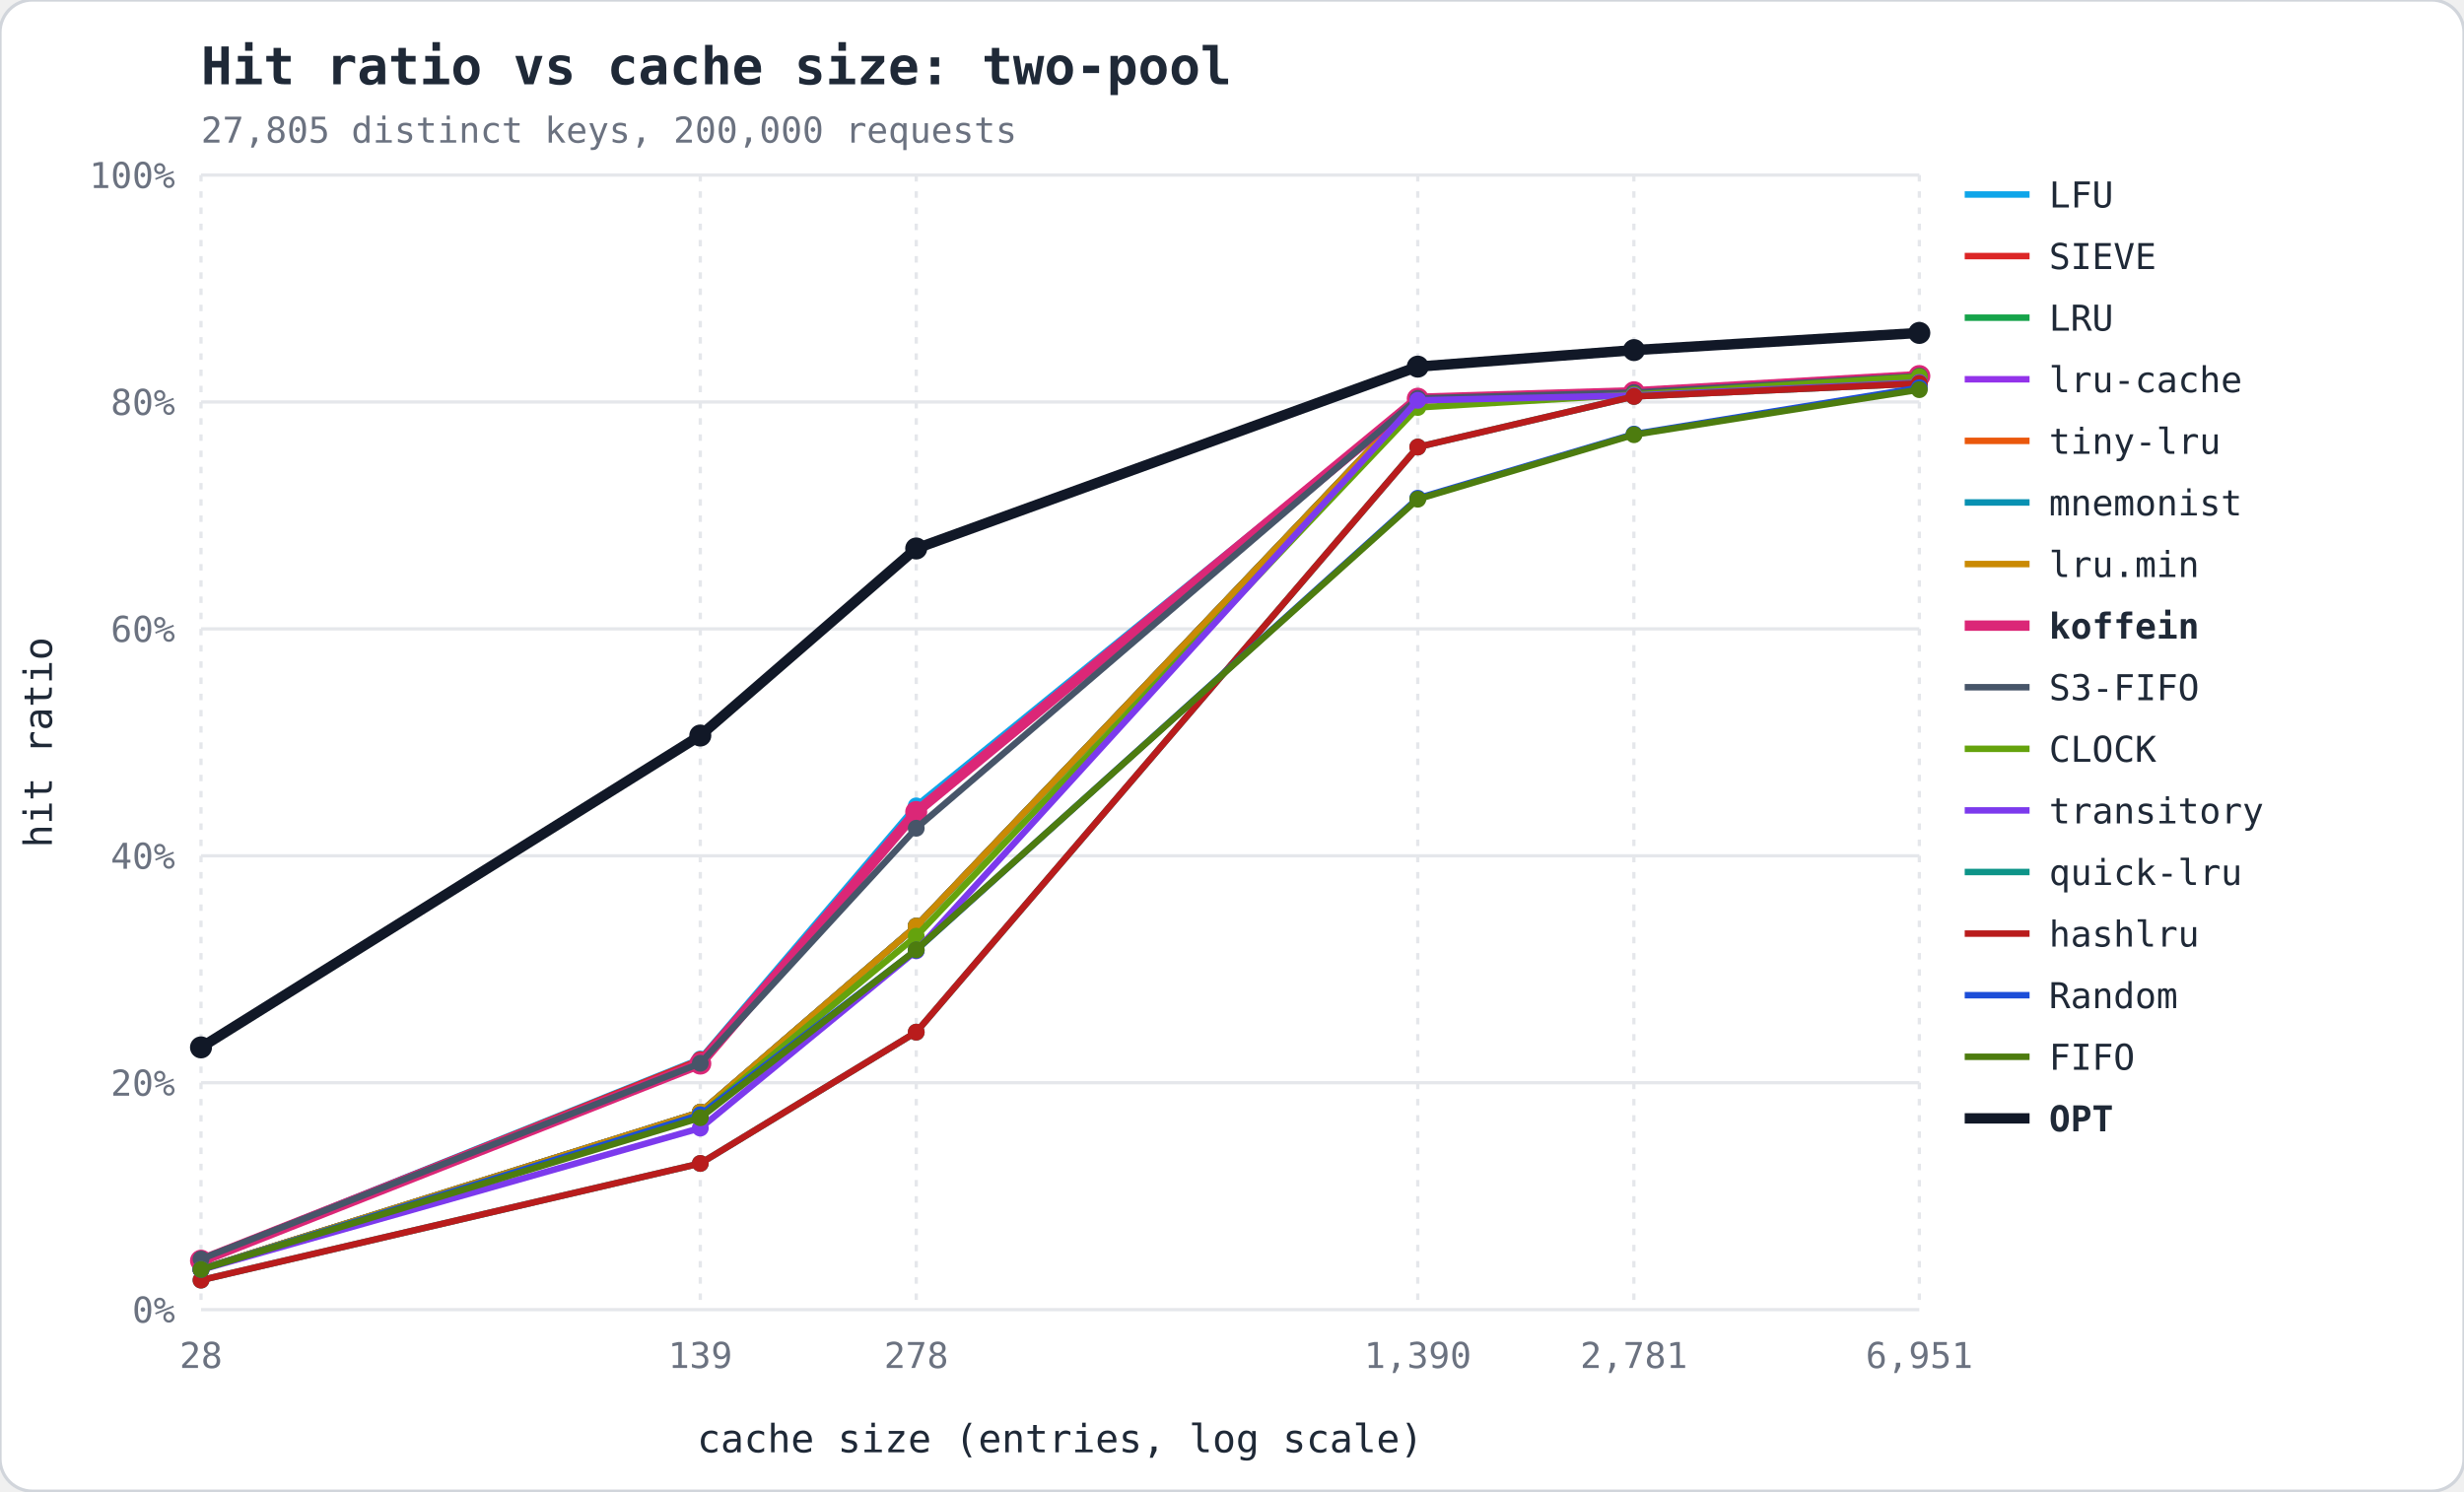
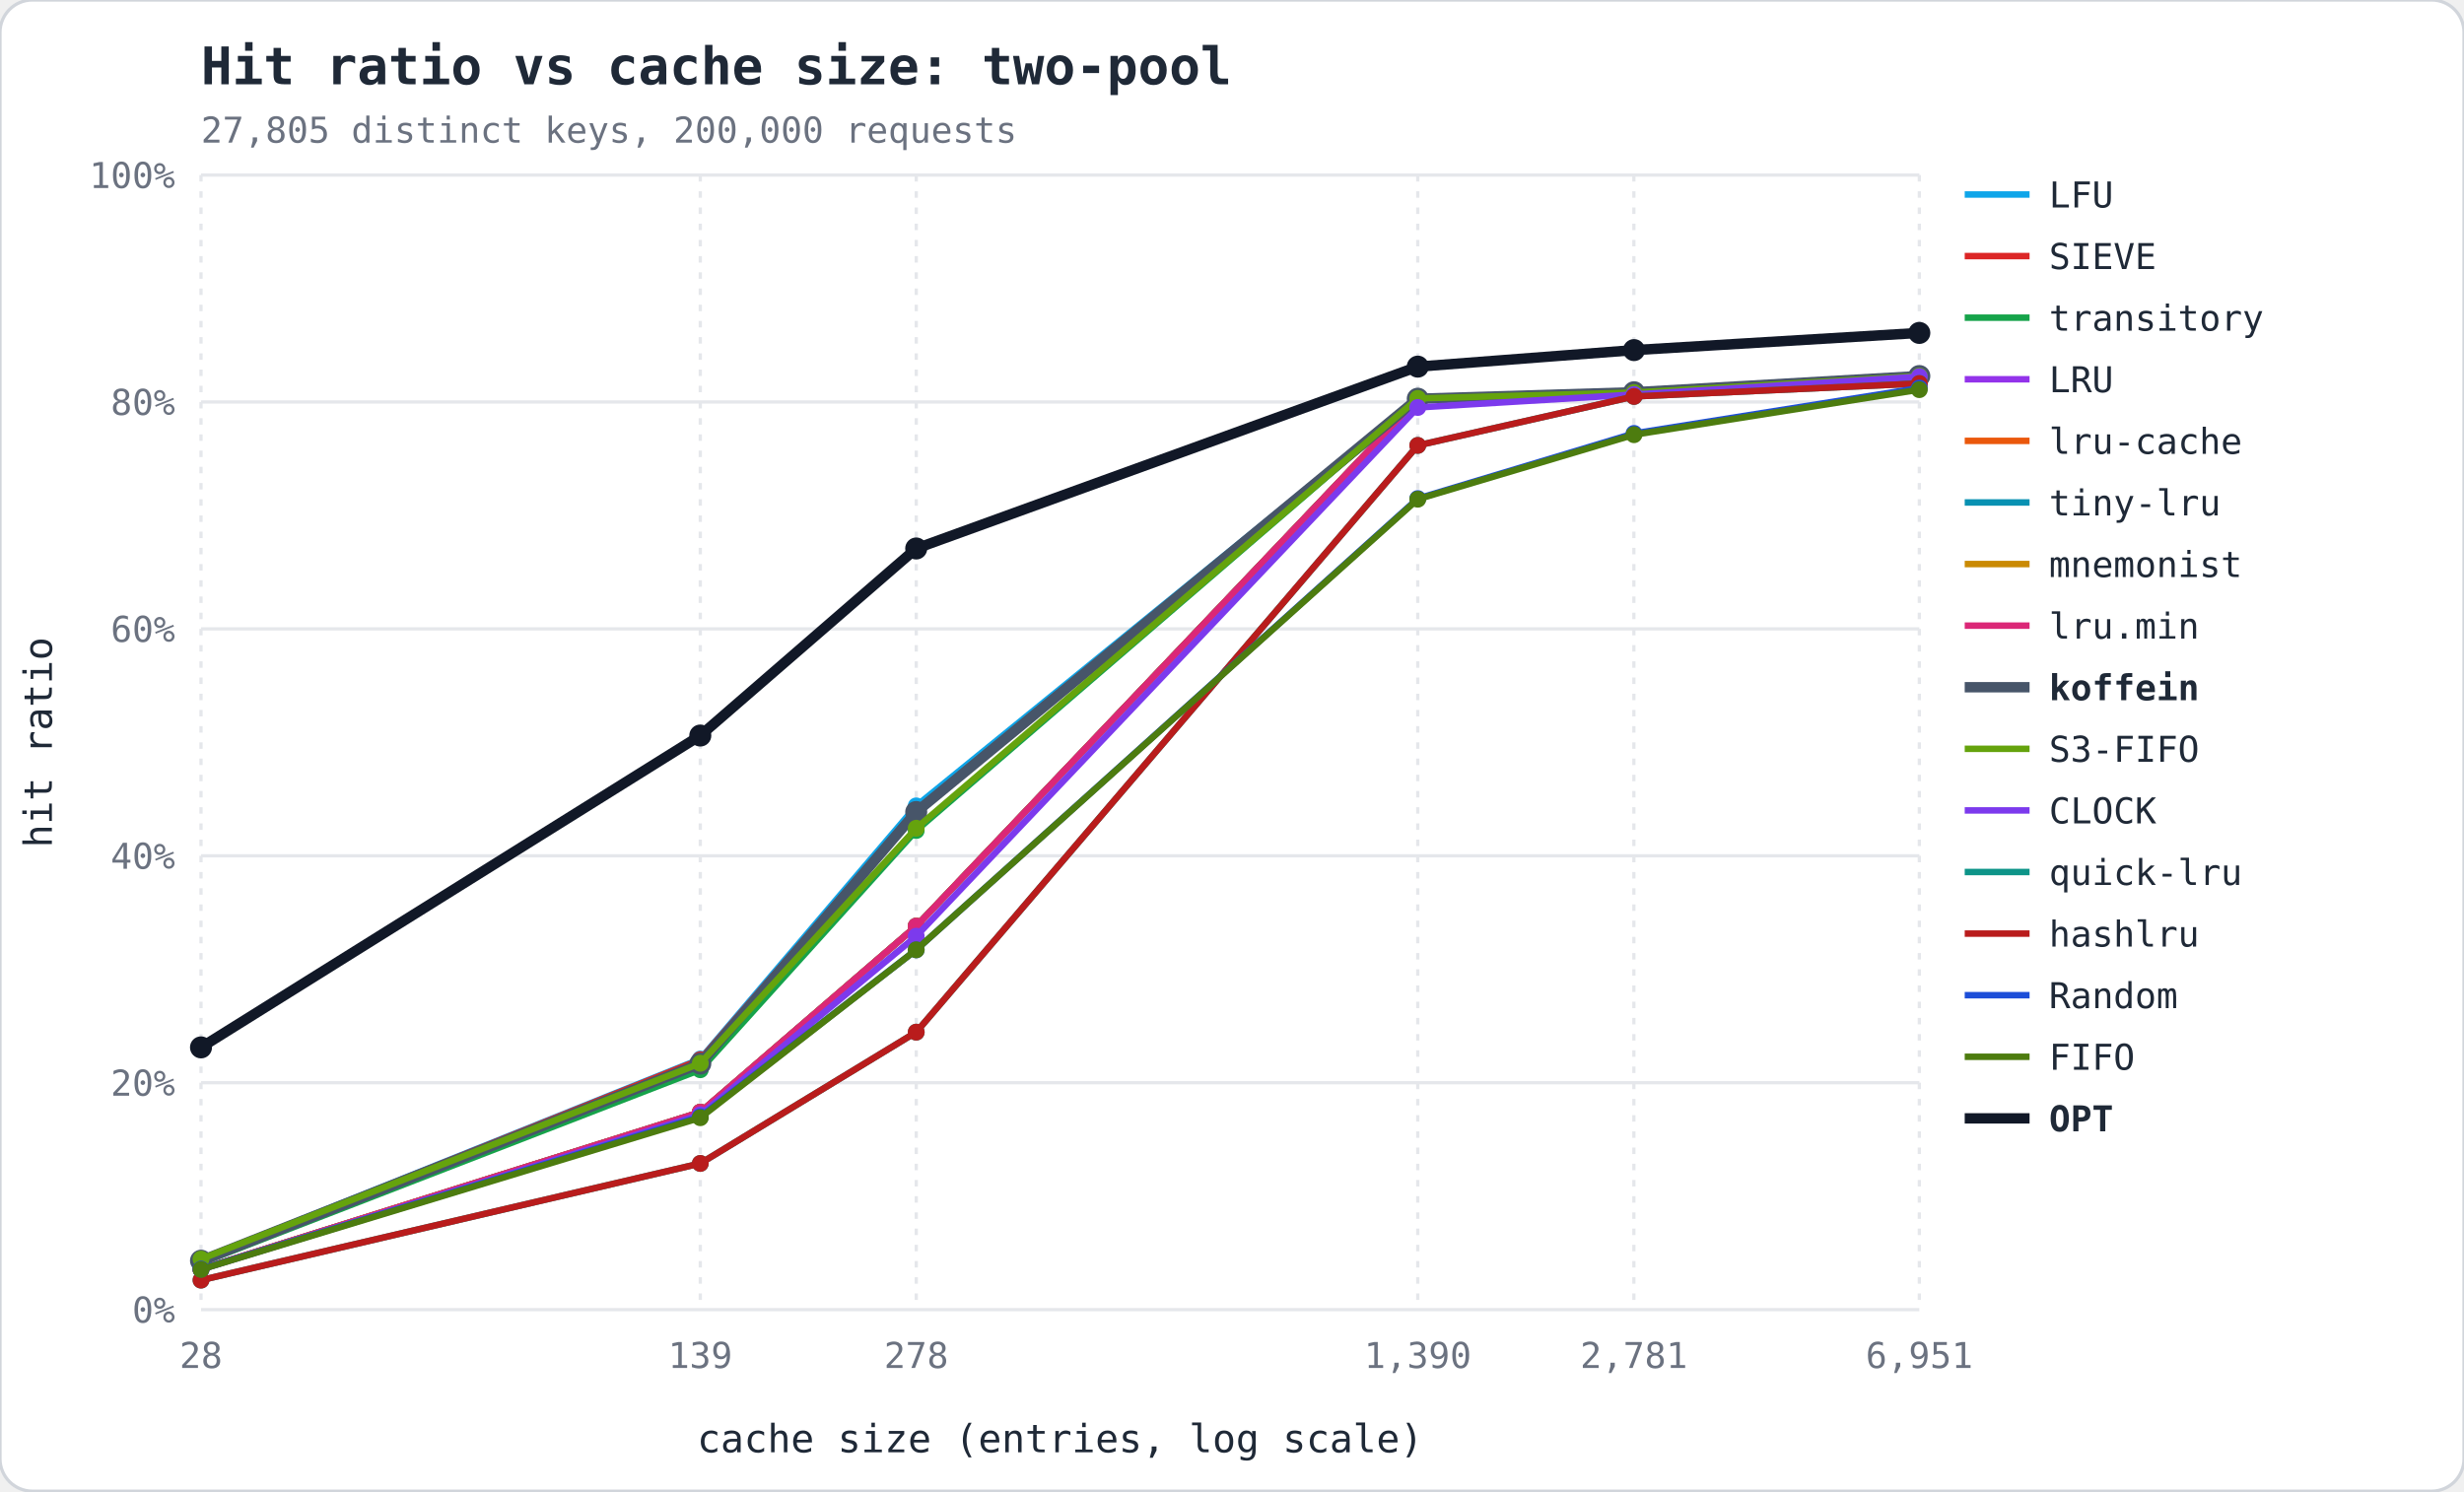
<svg xmlns="http://www.w3.org/2000/svg" viewBox="0 0 760 460" width="760" height="460" role="img">
  <rect x="0" y="0" width="760" height="460" rx="10" fill="#ffffff" stroke="#d1d5db" />
  <text x="62" y="26" font-family="ui-monospace,monospace" font-size="16" font-weight="700" fill="#1f2937">Hit ratio vs cache size: two-pool</text>
  <text x="62" y="44" font-family="ui-monospace,monospace" font-size="11" fill="#6b7280">27,805 distinct keys, 200,000 requests</text>
  <line x1="62" y1="404" x2="592" y2="404" stroke="#e5e7eb" />
  <text x="54" y="408" text-anchor="end" font-family="ui-monospace,monospace" font-size="11" fill="#6b7280">0%</text>
  <line x1="62" y1="334" x2="592" y2="334" stroke="#e5e7eb" />
  <text x="54" y="338" text-anchor="end" font-family="ui-monospace,monospace" font-size="11" fill="#6b7280">20%</text>
  <line x1="62" y1="264" x2="592" y2="264" stroke="#e5e7eb" />
  <text x="54" y="268" text-anchor="end" font-family="ui-monospace,monospace" font-size="11" fill="#6b7280">40%</text>
  <line x1="62" y1="194" x2="592" y2="194" stroke="#e5e7eb" />
  <text x="54" y="198" text-anchor="end" font-family="ui-monospace,monospace" font-size="11" fill="#6b7280">60%</text>
  <line x1="62" y1="124" x2="592" y2="124" stroke="#e5e7eb" />
  <text x="54" y="128" text-anchor="end" font-family="ui-monospace,monospace" font-size="11" fill="#6b7280">80%</text>
  <line x1="62" y1="54" x2="592" y2="54" stroke="#e5e7eb" />
  <text x="54" y="58" text-anchor="end" font-family="ui-monospace,monospace" font-size="11" fill="#6b7280">100%</text>
  <line x1="62" y1="54" x2="62" y2="404" stroke="#e5e7eb" stroke-dasharray="2,3" />
  <text x="62" y="422" text-anchor="middle" font-family="ui-monospace,monospace" font-size="11" fill="#6b7280">28</text>
  <line x1="215.996" y1="54" x2="215.996" y2="404" stroke="#e5e7eb" stroke-dasharray="2,3" />
  <text x="215.996" y="422" text-anchor="middle" font-family="ui-monospace,monospace" font-size="11" fill="#6b7280">139</text>
  <line x1="282.616" y1="54" x2="282.616" y2="404" stroke="#e5e7eb" stroke-dasharray="2,3" />
  <text x="282.616" y="422" text-anchor="middle" font-family="ui-monospace,monospace" font-size="11" fill="#6b7280">278</text>
  <line x1="437.301" y1="54" x2="437.301" y2="404" stroke="#e5e7eb" stroke-dasharray="2,3" />
  <text x="437.301" y="422" text-anchor="middle" font-family="ui-monospace,monospace" font-size="11" fill="#6b7280">1,390</text>
  <line x1="503.955" y1="54" x2="503.955" y2="404" stroke="#e5e7eb" stroke-dasharray="2,3" />
  <text x="503.955" y="422" text-anchor="middle" font-family="ui-monospace,monospace" font-size="11" fill="#6b7280">2,781</text>
  <line x1="592" y1="54" x2="592" y2="404" stroke="#e5e7eb" stroke-dasharray="2,3" />
  <text x="592" y="422" text-anchor="middle" font-family="ui-monospace,monospace" font-size="11" fill="#6b7280">6,951</text>
  <text x="327" y="448" text-anchor="middle" font-family="ui-monospace,monospace" font-size="12" fill="#1f2937">cache size (entries, log scale)</text>
  <text x="16" y="229" text-anchor="middle" font-family="ui-monospace,monospace" font-size="12" fill="#1f2937" transform="rotate(-90 16 229)">hit ratio</text>
  <polyline points="62.0,388.6 216.0,326.7 282.6,248.6 437.3,122.9 504.0,121.0 592.0,115.8" fill="none" stroke="#0ea5e9" stroke-width="2" stroke-linejoin="round" />
  <circle cx="62.0" cy="388.6" r="2.6" fill="#0ea5e9" />
  <circle cx="216.0" cy="326.7" r="2.6" fill="#0ea5e9" />
  <circle cx="282.6" cy="248.6" r="2.6" fill="#0ea5e9" />
  <circle cx="437.3" cy="122.9" r="2.6" fill="#0ea5e9" />
  <circle cx="504.0" cy="121.0" r="2.6" fill="#0ea5e9" />
  <circle cx="592.0" cy="115.8" r="2.6" fill="#0ea5e9" />
  <line x1="606" y1="60" x2="626" y2="60" stroke="#0ea5e9" stroke-width="2" />
  <text x="632" y="64" font-family="ui-monospace,monospace" font-size="11" font-weight="400" fill="#1f2937">LFU</text>
  <polyline points="62.0,388.7 216.0,326.9 282.6,250.1 437.3,122.9 504.0,121.0 592.0,115.8" fill="none" stroke="#dc2626" stroke-width="2" stroke-linejoin="round" />
  <circle cx="62.0" cy="388.7" r="2.6" fill="#dc2626" />
  <circle cx="216.0" cy="326.9" r="2.6" fill="#dc2626" />
  <circle cx="282.6" cy="250.1" r="2.6" fill="#dc2626" />
  <circle cx="437.3" cy="122.9" r="2.6" fill="#dc2626" />
  <circle cx="504.0" cy="121.0" r="2.6" fill="#dc2626" />
  <circle cx="592.0" cy="115.8" r="2.6" fill="#dc2626" />
  <line x1="606" y1="79" x2="626" y2="79" stroke="#dc2626" stroke-width="2" />
  <text x="632" y="83" font-family="ui-monospace,monospace" font-size="11" font-weight="400" fill="#1f2937">SIEVE</text>
-   <polyline points="62.0,391.5 216.0,343.1 282.6,285.7 437.3,123.1 504.0,121.0 592.0,115.8" fill="none" stroke="#16a34a" stroke-width="2" stroke-linejoin="round" />
-   <circle cx="62.0" cy="391.5" r="2.6" fill="#16a34a" />
-   <circle cx="216.0" cy="343.1" r="2.6" fill="#16a34a" />
-   <circle cx="282.6" cy="285.7" r="2.6" fill="#16a34a" />
-   <circle cx="437.3" cy="123.1" r="2.6" fill="#16a34a" />
-   <circle cx="504.0" cy="121.0" r="2.6" fill="#16a34a" />
+   <polyline points="62.0,389.6 216.0,330.0 282.6,256.2 437.3,122.9 504.0,121.1 592.0,115.8" fill="none" stroke="#16a34a" stroke-width="2" stroke-linejoin="round" />
+   <circle cx="62.0" cy="389.6" r="2.6" fill="#16a34a" />
+   <circle cx="216.0" cy="330.0" r="2.6" fill="#16a34a" />
+   <circle cx="282.6" cy="256.2" r="2.6" fill="#16a34a" />
+   <circle cx="437.3" cy="122.9" r="2.6" fill="#16a34a" />
+   <circle cx="504.0" cy="121.1" r="2.6" fill="#16a34a" />
  <circle cx="592.0" cy="115.8" r="2.6" fill="#16a34a" />
  <line x1="606" y1="98" x2="626" y2="98" stroke="#16a34a" stroke-width="2" />
-   <text x="632" y="102" font-family="ui-monospace,monospace" font-size="11" font-weight="400" fill="#1f2937">LRU</text>
+   <text x="632" y="102" font-family="ui-monospace,monospace" font-size="11" font-weight="400" fill="#1f2937">transitory</text>
  <polyline points="62.0,391.5 216.0,343.1 282.6,285.7 437.3,123.1 504.0,121.0 592.0,115.8" fill="none" stroke="#9333ea" stroke-width="2" stroke-linejoin="round" />
  <circle cx="62.0" cy="391.5" r="2.6" fill="#9333ea" />
  <circle cx="216.0" cy="343.1" r="2.6" fill="#9333ea" />
  <circle cx="282.6" cy="285.7" r="2.6" fill="#9333ea" />
  <circle cx="437.3" cy="123.1" r="2.6" fill="#9333ea" />
  <circle cx="504.0" cy="121.0" r="2.6" fill="#9333ea" />
  <circle cx="592.0" cy="115.8" r="2.6" fill="#9333ea" />
  <line x1="606" y1="117" x2="626" y2="117" stroke="#9333ea" stroke-width="2" />
-   <text x="632" y="121" font-family="ui-monospace,monospace" font-size="11" font-weight="400" fill="#1f2937">lru-cache</text>
+   <text x="632" y="121" font-family="ui-monospace,monospace" font-size="11" font-weight="400" fill="#1f2937">LRU</text>
  <polyline points="62.0,391.5 216.0,343.1 282.6,285.7 437.3,123.1 504.0,121.0 592.0,115.8" fill="none" stroke="#ea580c" stroke-width="2" stroke-linejoin="round" />
  <circle cx="62.0" cy="391.5" r="2.6" fill="#ea580c" />
  <circle cx="216.0" cy="343.1" r="2.6" fill="#ea580c" />
  <circle cx="282.6" cy="285.7" r="2.6" fill="#ea580c" />
  <circle cx="437.3" cy="123.1" r="2.6" fill="#ea580c" />
  <circle cx="504.0" cy="121.0" r="2.6" fill="#ea580c" />
  <circle cx="592.0" cy="115.8" r="2.6" fill="#ea580c" />
  <line x1="606" y1="136" x2="626" y2="136" stroke="#ea580c" stroke-width="2" />
-   <text x="632" y="140" font-family="ui-monospace,monospace" font-size="11" font-weight="400" fill="#1f2937">tiny-lru</text>
+   <text x="632" y="140" font-family="ui-monospace,monospace" font-size="11" font-weight="400" fill="#1f2937">lru-cache</text>
  <polyline points="62.0,391.5 216.0,343.1 282.6,285.7 437.3,123.1 504.0,121.0 592.0,115.8" fill="none" stroke="#0891b2" stroke-width="2" stroke-linejoin="round" />
  <circle cx="62.0" cy="391.5" r="2.6" fill="#0891b2" />
  <circle cx="216.0" cy="343.1" r="2.6" fill="#0891b2" />
  <circle cx="282.6" cy="285.7" r="2.6" fill="#0891b2" />
  <circle cx="437.3" cy="123.1" r="2.6" fill="#0891b2" />
  <circle cx="504.0" cy="121.0" r="2.6" fill="#0891b2" />
  <circle cx="592.0" cy="115.8" r="2.6" fill="#0891b2" />
  <line x1="606" y1="155" x2="626" y2="155" stroke="#0891b2" stroke-width="2" />
-   <text x="632" y="159" font-family="ui-monospace,monospace" font-size="11" font-weight="400" fill="#1f2937">mnemonist</text>
+   <text x="632" y="159" font-family="ui-monospace,monospace" font-size="11" font-weight="400" fill="#1f2937">tiny-lru</text>
  <polyline points="62.0,391.5 216.0,343.1 282.6,285.7 437.3,123.1 504.0,121.0 592.0,115.8" fill="none" stroke="#ca8a04" stroke-width="2" stroke-linejoin="round" />
  <circle cx="62.0" cy="391.5" r="2.6" fill="#ca8a04" />
  <circle cx="216.0" cy="343.1" r="2.6" fill="#ca8a04" />
  <circle cx="282.6" cy="285.7" r="2.6" fill="#ca8a04" />
  <circle cx="437.3" cy="123.1" r="2.6" fill="#ca8a04" />
  <circle cx="504.0" cy="121.0" r="2.6" fill="#ca8a04" />
  <circle cx="592.0" cy="115.8" r="2.6" fill="#ca8a04" />
  <line x1="606" y1="174" x2="626" y2="174" stroke="#ca8a04" stroke-width="2" />
-   <text x="632" y="178" font-family="ui-monospace,monospace" font-size="11" font-weight="400" fill="#1f2937">lru.min</text>
-   <polyline points="62.0,388.9 216.0,328.1 282.6,250.5 437.3,123.0 504.0,121.0 592.0,116.0" fill="none" stroke="#db2777" stroke-width="3.2" stroke-linejoin="round" />
-   <circle cx="62.0" cy="388.9" r="3.4" fill="#db2777" />
-   <circle cx="216.0" cy="328.1" r="3.4" fill="#db2777" />
-   <circle cx="282.6" cy="250.5" r="3.4" fill="#db2777" />
-   <circle cx="437.3" cy="123.0" r="3.4" fill="#db2777" />
-   <circle cx="504.0" cy="121.0" r="3.4" fill="#db2777" />
-   <circle cx="592.0" cy="116.0" r="3.4" fill="#db2777" />
-   <line x1="606" y1="193" x2="626" y2="193" stroke="#db2777" stroke-width="3.2" />
-   <text x="632" y="197" font-family="ui-monospace,monospace" font-size="11" font-weight="700" fill="#1f2937">koffein</text>
-   <polyline points="62.0,388.4 216.0,328.0 282.6,255.5 437.3,122.9 504.0,121.1 592.0,116.0" fill="none" stroke="#475569" stroke-width="2" stroke-linejoin="round" />
-   <circle cx="62.0" cy="388.4" r="2.6" fill="#475569" />
-   <circle cx="216.0" cy="328.0" r="2.6" fill="#475569" />
-   <circle cx="282.6" cy="255.5" r="2.6" fill="#475569" />
-   <circle cx="437.3" cy="122.9" r="2.6" fill="#475569" />
-   <circle cx="504.0" cy="121.1" r="2.6" fill="#475569" />
-   <circle cx="592.0" cy="116.0" r="2.6" fill="#475569" />
-   <line x1="606" y1="212" x2="626" y2="212" stroke="#475569" stroke-width="2" />
-   <text x="632" y="216" font-family="ui-monospace,monospace" font-size="11" font-weight="400" fill="#1f2937">S3-FIFO</text>
-   <polyline points="62.0,391.6 216.0,343.9 282.6,288.8 437.3,125.7 504.0,121.7 592.0,116.2" fill="none" stroke="#65a30d" stroke-width="2" stroke-linejoin="round" />
-   <circle cx="62.0" cy="391.6" r="2.6" fill="#65a30d" />
-   <circle cx="216.0" cy="343.9" r="2.6" fill="#65a30d" />
-   <circle cx="282.6" cy="288.8" r="2.6" fill="#65a30d" />
-   <circle cx="437.3" cy="125.7" r="2.6" fill="#65a30d" />
-   <circle cx="504.0" cy="121.7" r="2.6" fill="#65a30d" />
-   <circle cx="592.0" cy="116.2" r="2.6" fill="#65a30d" />
+   <text x="632" y="178" font-family="ui-monospace,monospace" font-size="11" font-weight="400" fill="#1f2937">mnemonist</text>
+   <polyline points="62.0,391.5 216.0,343.1 282.6,285.7 437.3,123.1 504.0,121.0 592.0,115.8" fill="none" stroke="#db2777" stroke-width="2" stroke-linejoin="round" />
+   <circle cx="62.0" cy="391.5" r="2.6" fill="#db2777" />
+   <circle cx="216.0" cy="343.1" r="2.6" fill="#db2777" />
+   <circle cx="282.6" cy="285.7" r="2.6" fill="#db2777" />
+   <circle cx="437.3" cy="123.1" r="2.6" fill="#db2777" />
+   <circle cx="504.0" cy="121.0" r="2.6" fill="#db2777" />
+   <circle cx="592.0" cy="115.8" r="2.6" fill="#db2777" />
+   <line x1="606" y1="193" x2="626" y2="193" stroke="#db2777" stroke-width="2" />
+   <text x="632" y="197" font-family="ui-monospace,monospace" font-size="11" font-weight="400" fill="#1f2937">lru.min</text>
+   <polyline points="62.0,388.9 216.0,328.1 282.6,250.5 437.3,123.0 504.0,121.0 592.0,116.0" fill="none" stroke="#475569" stroke-width="3.2" stroke-linejoin="round" />
+   <circle cx="62.0" cy="388.9" r="3.4" fill="#475569" />
+   <circle cx="216.0" cy="328.1" r="3.4" fill="#475569" />
+   <circle cx="282.6" cy="250.5" r="3.4" fill="#475569" />
+   <circle cx="437.3" cy="123.0" r="3.4" fill="#475569" />
+   <circle cx="504.0" cy="121.0" r="3.4" fill="#475569" />
+   <circle cx="592.0" cy="116.0" r="3.4" fill="#475569" />
+   <line x1="606" y1="212" x2="626" y2="212" stroke="#475569" stroke-width="3.2" />
+   <text x="632" y="216" font-family="ui-monospace,monospace" font-size="11" font-weight="700" fill="#1f2937">koffein</text>
+   <polyline points="62.0,388.4 216.0,328.0 282.6,255.5 437.3,122.9 504.0,121.1 592.0,116.0" fill="none" stroke="#65a30d" stroke-width="2" stroke-linejoin="round" />
+   <circle cx="62.0" cy="388.4" r="2.6" fill="#65a30d" />
+   <circle cx="216.0" cy="328.0" r="2.6" fill="#65a30d" />
+   <circle cx="282.6" cy="255.5" r="2.6" fill="#65a30d" />
+   <circle cx="437.3" cy="122.9" r="2.6" fill="#65a30d" />
+   <circle cx="504.0" cy="121.1" r="2.6" fill="#65a30d" />
+   <circle cx="592.0" cy="116.0" r="2.6" fill="#65a30d" />
  <line x1="606" y1="231" x2="626" y2="231" stroke="#65a30d" stroke-width="2" />
-   <text x="632" y="235" font-family="ui-monospace,monospace" font-size="11" font-weight="400" fill="#1f2937">CLOCK</text>
-   <polyline points="62.0,391.7 216.0,348.0 282.6,293.3 437.3,123.5 504.0,122.0 592.0,118.0" fill="none" stroke="#7c3aed" stroke-width="2" stroke-linejoin="round" />
-   <circle cx="62.0" cy="391.7" r="2.6" fill="#7c3aed" />
-   <circle cx="216.0" cy="348.0" r="2.6" fill="#7c3aed" />
-   <circle cx="282.6" cy="293.3" r="2.6" fill="#7c3aed" />
-   <circle cx="437.3" cy="123.5" r="2.6" fill="#7c3aed" />
-   <circle cx="504.0" cy="122.0" r="2.6" fill="#7c3aed" />
-   <circle cx="592.0" cy="118.0" r="2.6" fill="#7c3aed" />
+   <text x="632" y="235" font-family="ui-monospace,monospace" font-size="11" font-weight="400" fill="#1f2937">S3-FIFO</text>
+   <polyline points="62.0,391.6 216.0,343.9 282.6,288.8 437.3,125.7 504.0,121.7 592.0,116.2" fill="none" stroke="#7c3aed" stroke-width="2" stroke-linejoin="round" />
+   <circle cx="62.0" cy="391.6" r="2.6" fill="#7c3aed" />
+   <circle cx="216.0" cy="343.9" r="2.6" fill="#7c3aed" />
+   <circle cx="282.6" cy="288.8" r="2.6" fill="#7c3aed" />
+   <circle cx="437.3" cy="125.7" r="2.6" fill="#7c3aed" />
+   <circle cx="504.0" cy="121.7" r="2.6" fill="#7c3aed" />
+   <circle cx="592.0" cy="116.2" r="2.6" fill="#7c3aed" />
  <line x1="606" y1="250" x2="626" y2="250" stroke="#7c3aed" stroke-width="2" />
-   <text x="632" y="254" font-family="ui-monospace,monospace" font-size="11" font-weight="400" fill="#1f2937">transitory</text>
-   <polyline points="62.0,394.9 216.0,358.9 282.6,318.4 437.3,137.9 504.0,122.3 592.0,118.3" fill="none" stroke="#0d9488" stroke-width="2" stroke-linejoin="round" />
+   <text x="632" y="254" font-family="ui-monospace,monospace" font-size="11" font-weight="400" fill="#1f2937">CLOCK</text>
+   <polyline points="62.0,394.9 216.0,358.9 282.6,318.4 437.3,137.4 504.0,122.3 592.0,118.3" fill="none" stroke="#0d9488" stroke-width="2" stroke-linejoin="round" />
  <circle cx="62.0" cy="394.9" r="2.6" fill="#0d9488" />
  <circle cx="216.0" cy="358.9" r="2.6" fill="#0d9488" />
  <circle cx="282.6" cy="318.4" r="2.6" fill="#0d9488" />
-   <circle cx="437.3" cy="137.9" r="2.6" fill="#0d9488" />
+   <circle cx="437.3" cy="137.4" r="2.6" fill="#0d9488" />
  <circle cx="504.0" cy="122.3" r="2.6" fill="#0d9488" />
  <circle cx="592.0" cy="118.3" r="2.6" fill="#0d9488" />
  <line x1="606" y1="269" x2="626" y2="269" stroke="#0d9488" stroke-width="2" />
  <text x="632" y="273" font-family="ui-monospace,monospace" font-size="11" font-weight="400" fill="#1f2937">quick-lru</text>
-   <polyline points="62.0,394.9 216.0,358.9 282.6,318.4 437.3,137.9 504.0,122.3 592.0,118.3" fill="none" stroke="#b91c1c" stroke-width="2" stroke-linejoin="round" />
+   <polyline points="62.0,394.9 216.0,358.9 282.6,318.4 437.3,137.4 504.0,122.3 592.0,118.3" fill="none" stroke="#b91c1c" stroke-width="2" stroke-linejoin="round" />
  <circle cx="62.0" cy="394.9" r="2.6" fill="#b91c1c" />
  <circle cx="216.0" cy="358.9" r="2.6" fill="#b91c1c" />
  <circle cx="282.6" cy="318.4" r="2.6" fill="#b91c1c" />
-   <circle cx="437.3" cy="137.9" r="2.6" fill="#b91c1c" />
+   <circle cx="437.3" cy="137.4" r="2.6" fill="#b91c1c" />
  <circle cx="504.0" cy="122.3" r="2.6" fill="#b91c1c" />
  <circle cx="592.0" cy="118.3" r="2.6" fill="#b91c1c" />
  <line x1="606" y1="288" x2="626" y2="288" stroke="#b91c1c" stroke-width="2" />
  <text x="632" y="292" font-family="ui-monospace,monospace" font-size="11" font-weight="400" fill="#1f2937">hashlru</text>
-   <polyline points="62.0,391.6 216.0,343.9 282.6,293.1 437.3,153.7 504.0,133.9 592.0,119.6" fill="none" stroke="#1d4ed8" stroke-width="2" stroke-linejoin="round" />
-   <circle cx="62.0" cy="391.6" r="2.6" fill="#1d4ed8" />
-   <circle cx="216.0" cy="343.9" r="2.6" fill="#1d4ed8" />
-   <circle cx="282.6" cy="293.1" r="2.6" fill="#1d4ed8" />
-   <circle cx="437.3" cy="153.7" r="2.6" fill="#1d4ed8" />
-   <circle cx="504.0" cy="133.9" r="2.6" fill="#1d4ed8" />
-   <circle cx="592.0" cy="119.6" r="2.6" fill="#1d4ed8" />
+   <polyline points="62.0,391.5 216.0,344.5 282.6,293.0 437.3,153.8 504.0,133.7 592.0,119.7" fill="none" stroke="#1d4ed8" stroke-width="2" stroke-linejoin="round" />
+   <circle cx="62.0" cy="391.5" r="2.6" fill="#1d4ed8" />
+   <circle cx="216.0" cy="344.5" r="2.6" fill="#1d4ed8" />
+   <circle cx="282.6" cy="293.0" r="2.6" fill="#1d4ed8" />
+   <circle cx="437.3" cy="153.8" r="2.6" fill="#1d4ed8" />
+   <circle cx="504.0" cy="133.7" r="2.6" fill="#1d4ed8" />
+   <circle cx="592.0" cy="119.7" r="2.6" fill="#1d4ed8" />
  <line x1="606" y1="307" x2="626" y2="307" stroke="#1d4ed8" stroke-width="2" />
  <text x="632" y="311" font-family="ui-monospace,monospace" font-size="11" font-weight="400" fill="#1f2937">Random</text>
  <polyline points="62.0,391.6 216.0,344.8 282.6,293.0 437.3,154.0 504.0,134.1 592.0,120.2" fill="none" stroke="#4d7c0f" stroke-width="2" stroke-linejoin="round" />
  <circle cx="62.0" cy="391.6" r="2.6" fill="#4d7c0f" />
  <circle cx="216.0" cy="344.8" r="2.6" fill="#4d7c0f" />
  <circle cx="282.6" cy="293.0" r="2.6" fill="#4d7c0f" />
  <circle cx="437.3" cy="154.0" r="2.6" fill="#4d7c0f" />
  <circle cx="504.0" cy="134.1" r="2.6" fill="#4d7c0f" />
  <circle cx="592.0" cy="120.2" r="2.6" fill="#4d7c0f" />
  <line x1="606" y1="326" x2="626" y2="326" stroke="#4d7c0f" stroke-width="2" />
  <text x="632" y="330" font-family="ui-monospace,monospace" font-size="11" font-weight="400" fill="#1f2937">FIFO</text>
  <polyline points="62.0,323.1 216.0,226.9 282.6,169.2 437.3,113.1 504.0,108.0 592.0,102.7" fill="none" stroke="#111827" stroke-width="3.2" stroke-linejoin="round" />
  <circle cx="62.0" cy="323.1" r="3.4" fill="#111827" />
  <circle cx="216.0" cy="226.9" r="3.4" fill="#111827" />
  <circle cx="282.6" cy="169.2" r="3.4" fill="#111827" />
  <circle cx="437.3" cy="113.1" r="3.4" fill="#111827" />
  <circle cx="504.0" cy="108.0" r="3.4" fill="#111827" />
  <circle cx="592.0" cy="102.7" r="3.4" fill="#111827" />
  <line x1="606" y1="345" x2="626" y2="345" stroke="#111827" stroke-width="3.2" />
  <text x="632" y="349" font-family="ui-monospace,monospace" font-size="11" font-weight="700" fill="#1f2937">OPT</text>
</svg>
